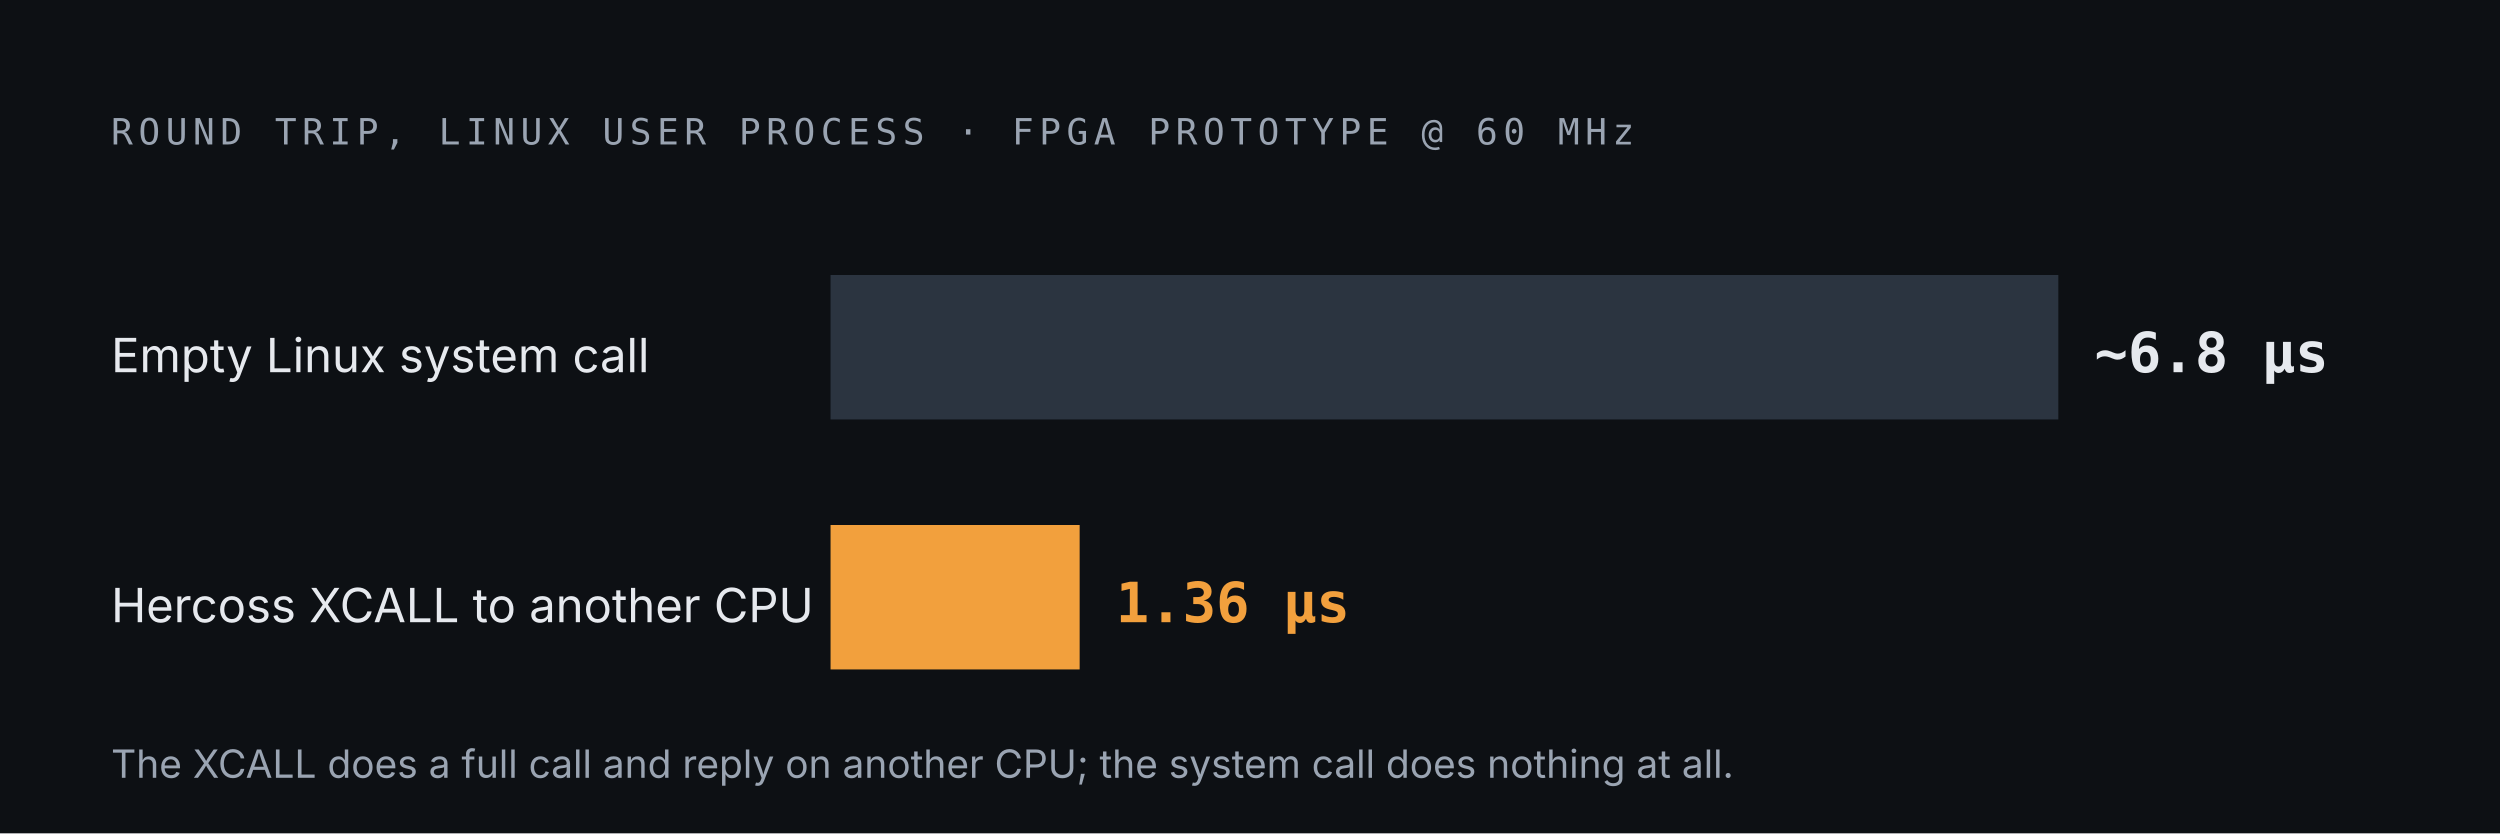
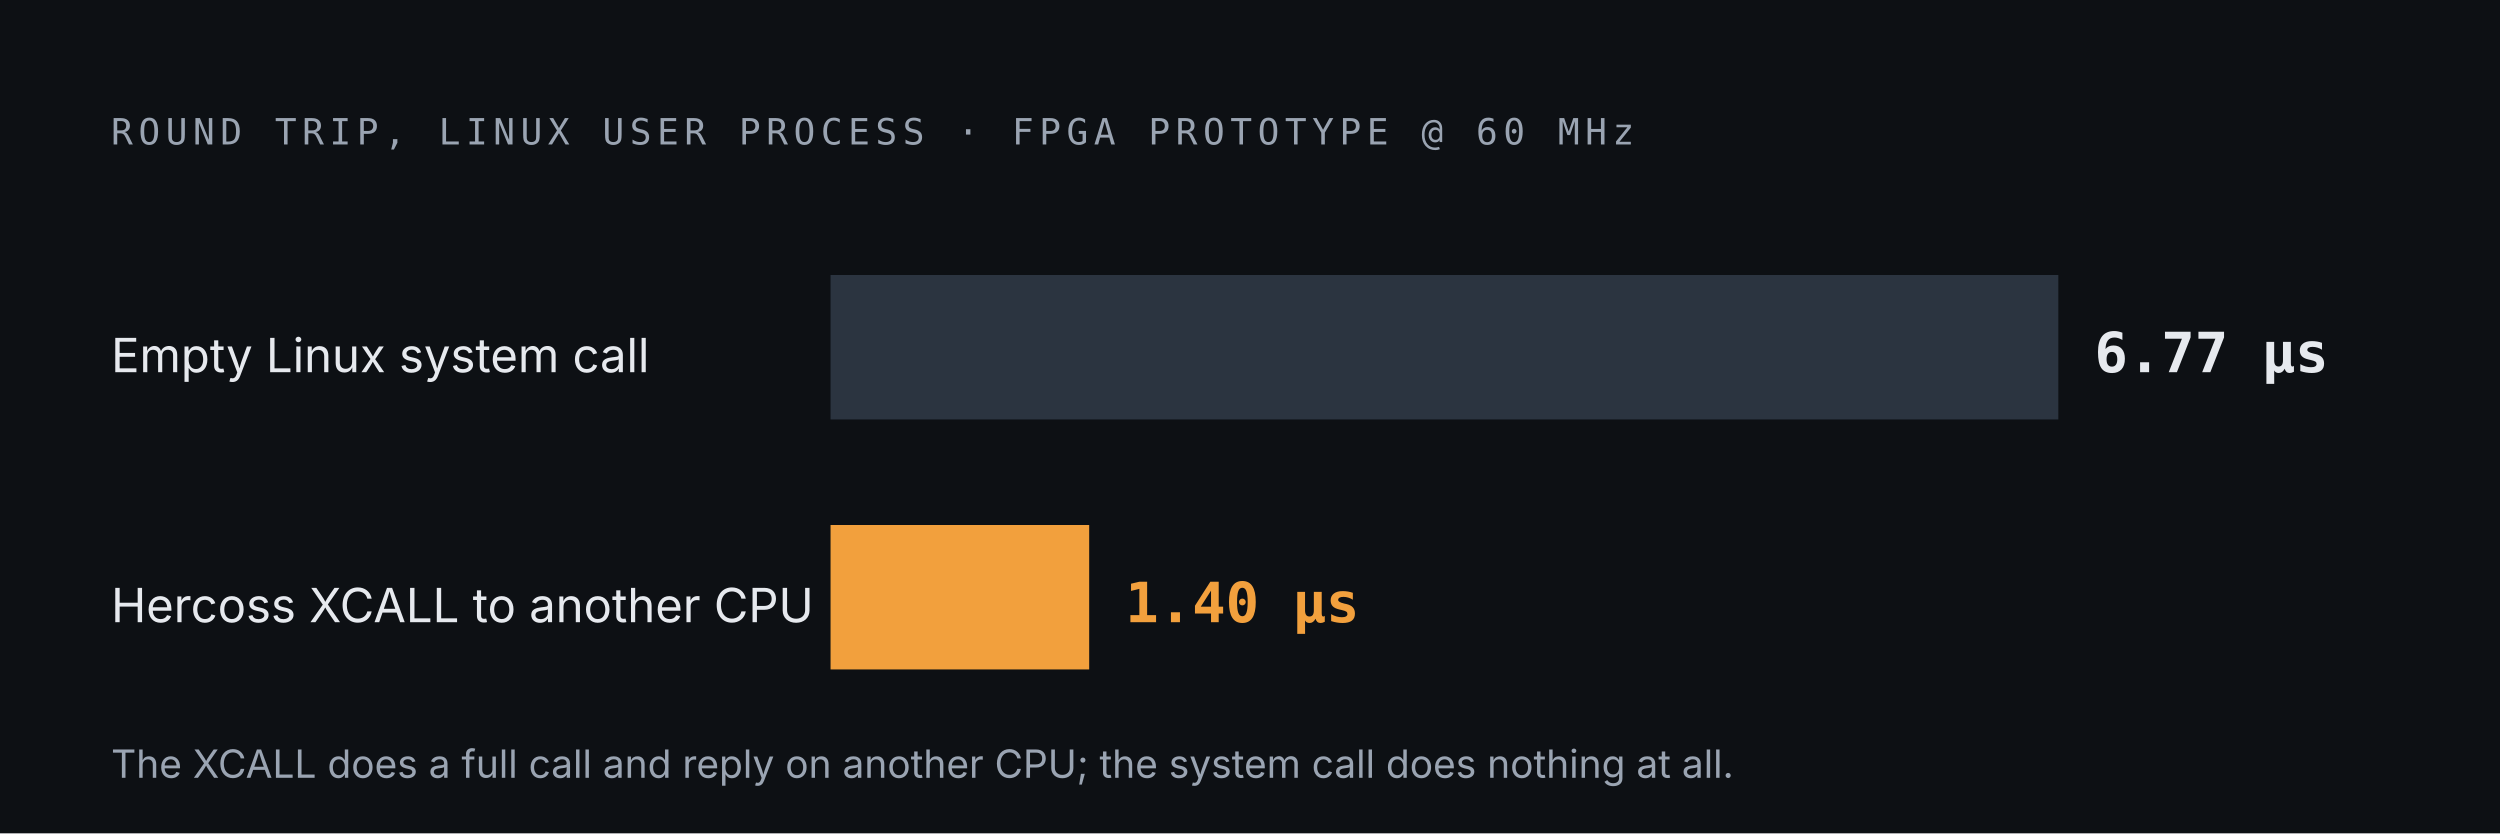
<svg xmlns="http://www.w3.org/2000/svg" viewBox="0 0 900 300" width="900" height="300" role="img">
  <rect width="900" height="300" fill="#0d1014" />
  <text x="40" y="52" font-family="DejaVu Sans Mono, ui-monospace, Menlo, monospace" font-size="13" fill="#9aa4b2" text-anchor="start" font-weight="400" letter-spacing="2">ROUND TRIP, LINUX USER PROCESS · FPGA PROTOTYPE @ 60 MHz</text>
  <text x="40" y="134" font-family="Inter, system-ui, -apple-system, Segoe UI, Roboto, sans-serif" font-size="17" fill="#e6e9ee" text-anchor="start" font-weight="400" letter-spacing="0">Empty Linux system call</text>
  <rect x="300" y="100" width="440.0" height="50" fill="#2b3440" stroke="#2b3440" stroke-width="2" rx="0" />
-   <text x="754.0" y="134" font-family="DejaVu Sans Mono, ui-monospace, Menlo, monospace" font-size="20" fill="#e6e9ee" text-anchor="start" font-weight="700" letter-spacing="0">~6.8 µs</text>
+   <text x="754.0" y="134" font-family="DejaVu Sans Mono, ui-monospace, Menlo, monospace" font-size="20" fill="#e6e9ee" text-anchor="start" font-weight="700" letter-spacing="0">6.77 µs</text>
  <text x="40" y="224" font-family="Inter, system-ui, -apple-system, Segoe UI, Roboto, sans-serif" font-size="17" fill="#e6e9ee" text-anchor="start" font-weight="400" letter-spacing="0">Hercoss XCALL to another CPU</text>
-   <rect x="300" y="190" width="87.676" height="50" fill="#f2a03d" stroke="#f2a03d" stroke-width="2" rx="0" />
-   <text x="401.676" y="224" font-family="DejaVu Sans Mono, ui-monospace, Menlo, monospace" font-size="20" fill="#f2a03d" text-anchor="start" font-weight="700" letter-spacing="0">1.36 µs</text>
+   <rect x="300" y="190" width="91.106" height="50" fill="#f2a03d" stroke="#f2a03d" stroke-width="2" rx="0" />
+   <text x="405.106" y="224" font-family="DejaVu Sans Mono, ui-monospace, Menlo, monospace" font-size="20" fill="#f2a03d" text-anchor="start" font-weight="700" letter-spacing="0">1.40 µs</text>
  <text x="40" y="280" font-family="Inter, system-ui, -apple-system, Segoe UI, Roboto, sans-serif" font-size="14" fill="#9aa4b2" text-anchor="start" font-weight="400" letter-spacing="0">The XCALL does a full call and reply on another CPU; the system call does nothing at all.</text>
</svg>
